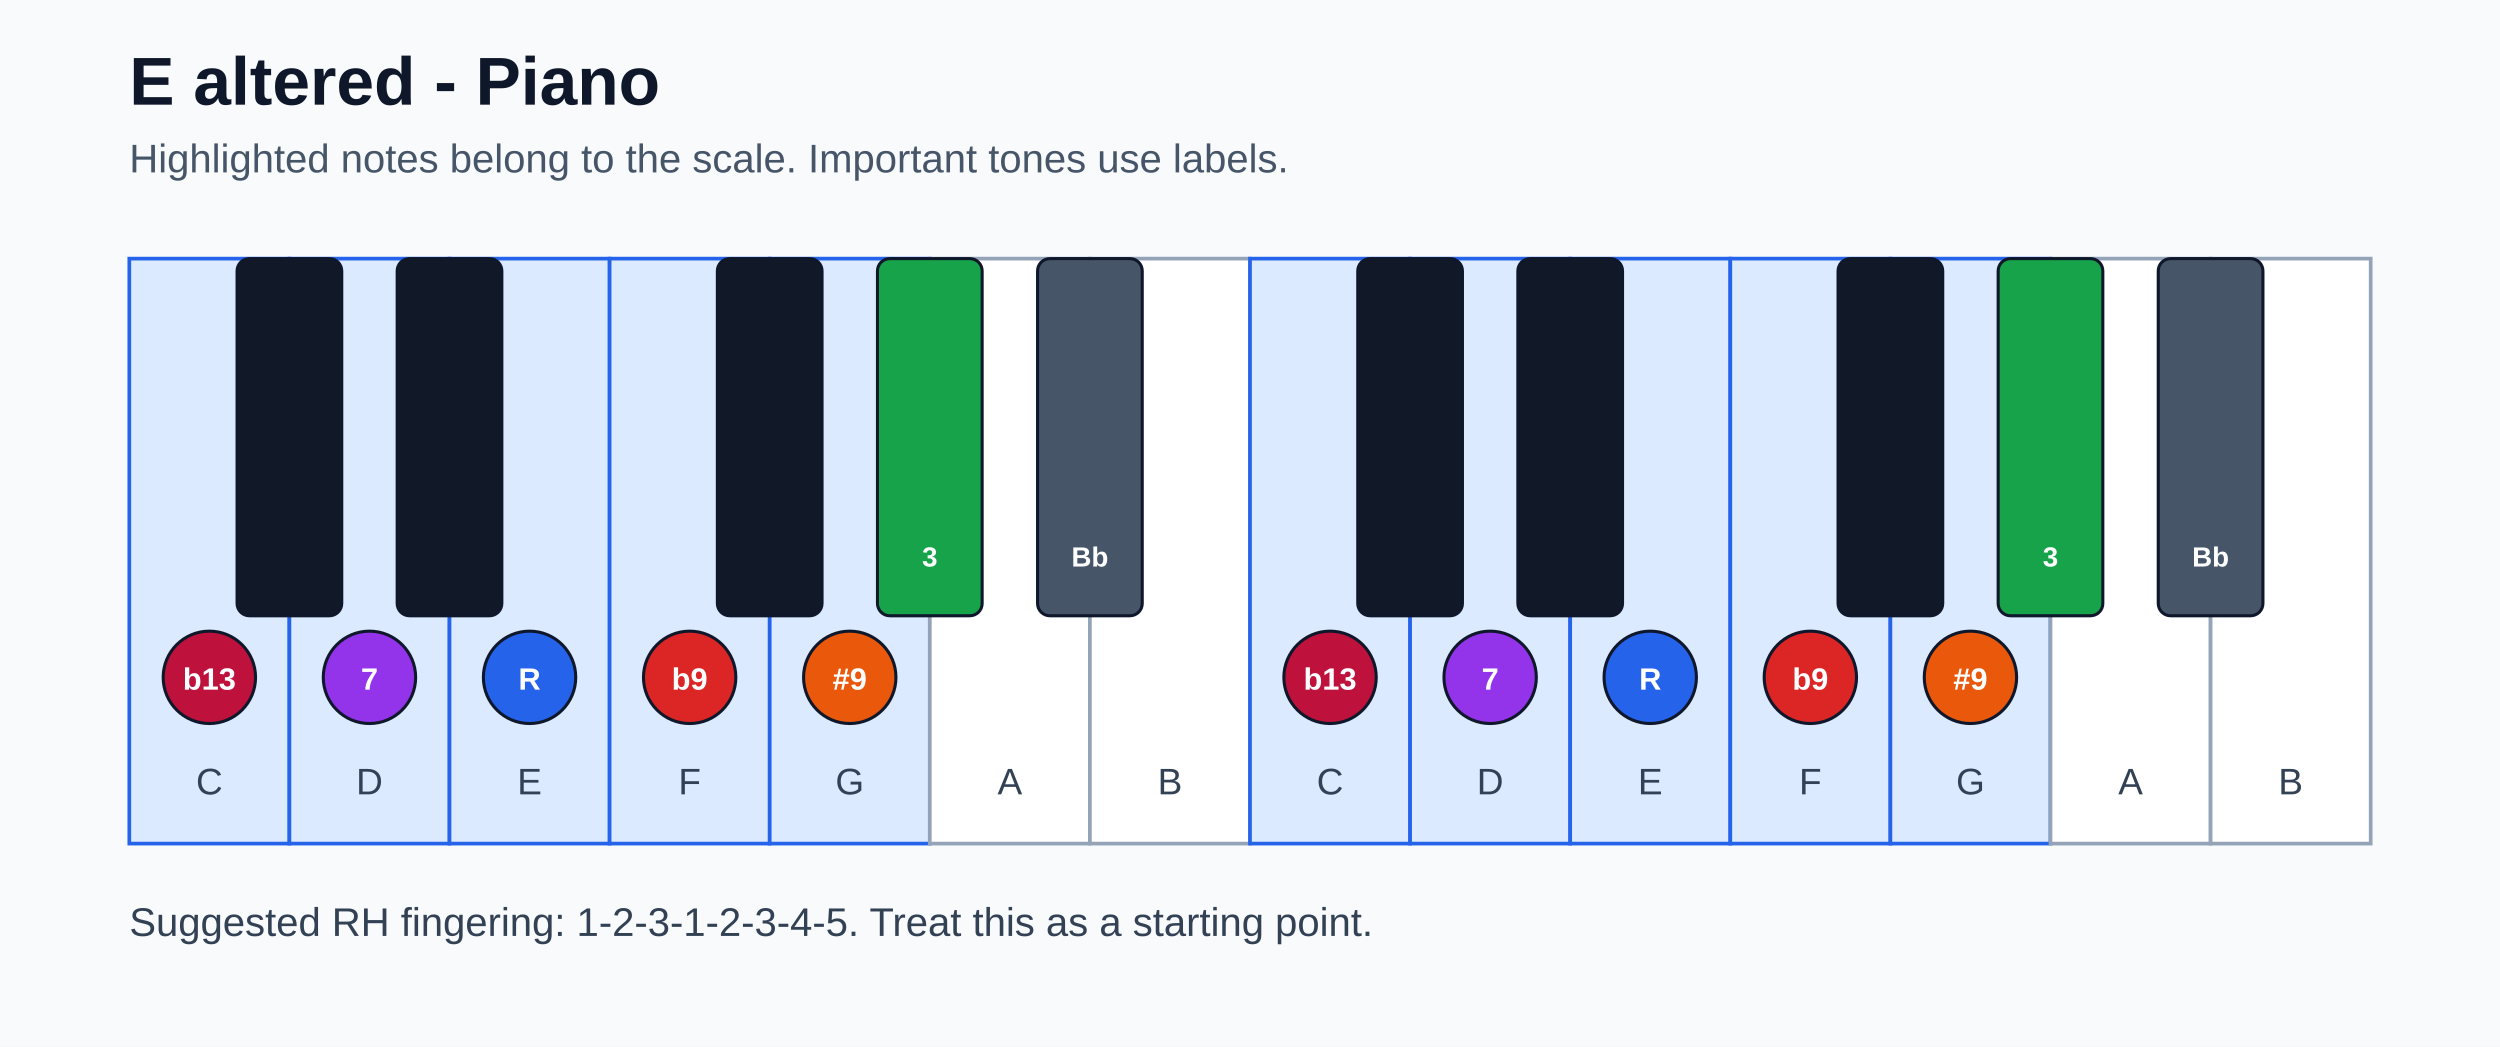
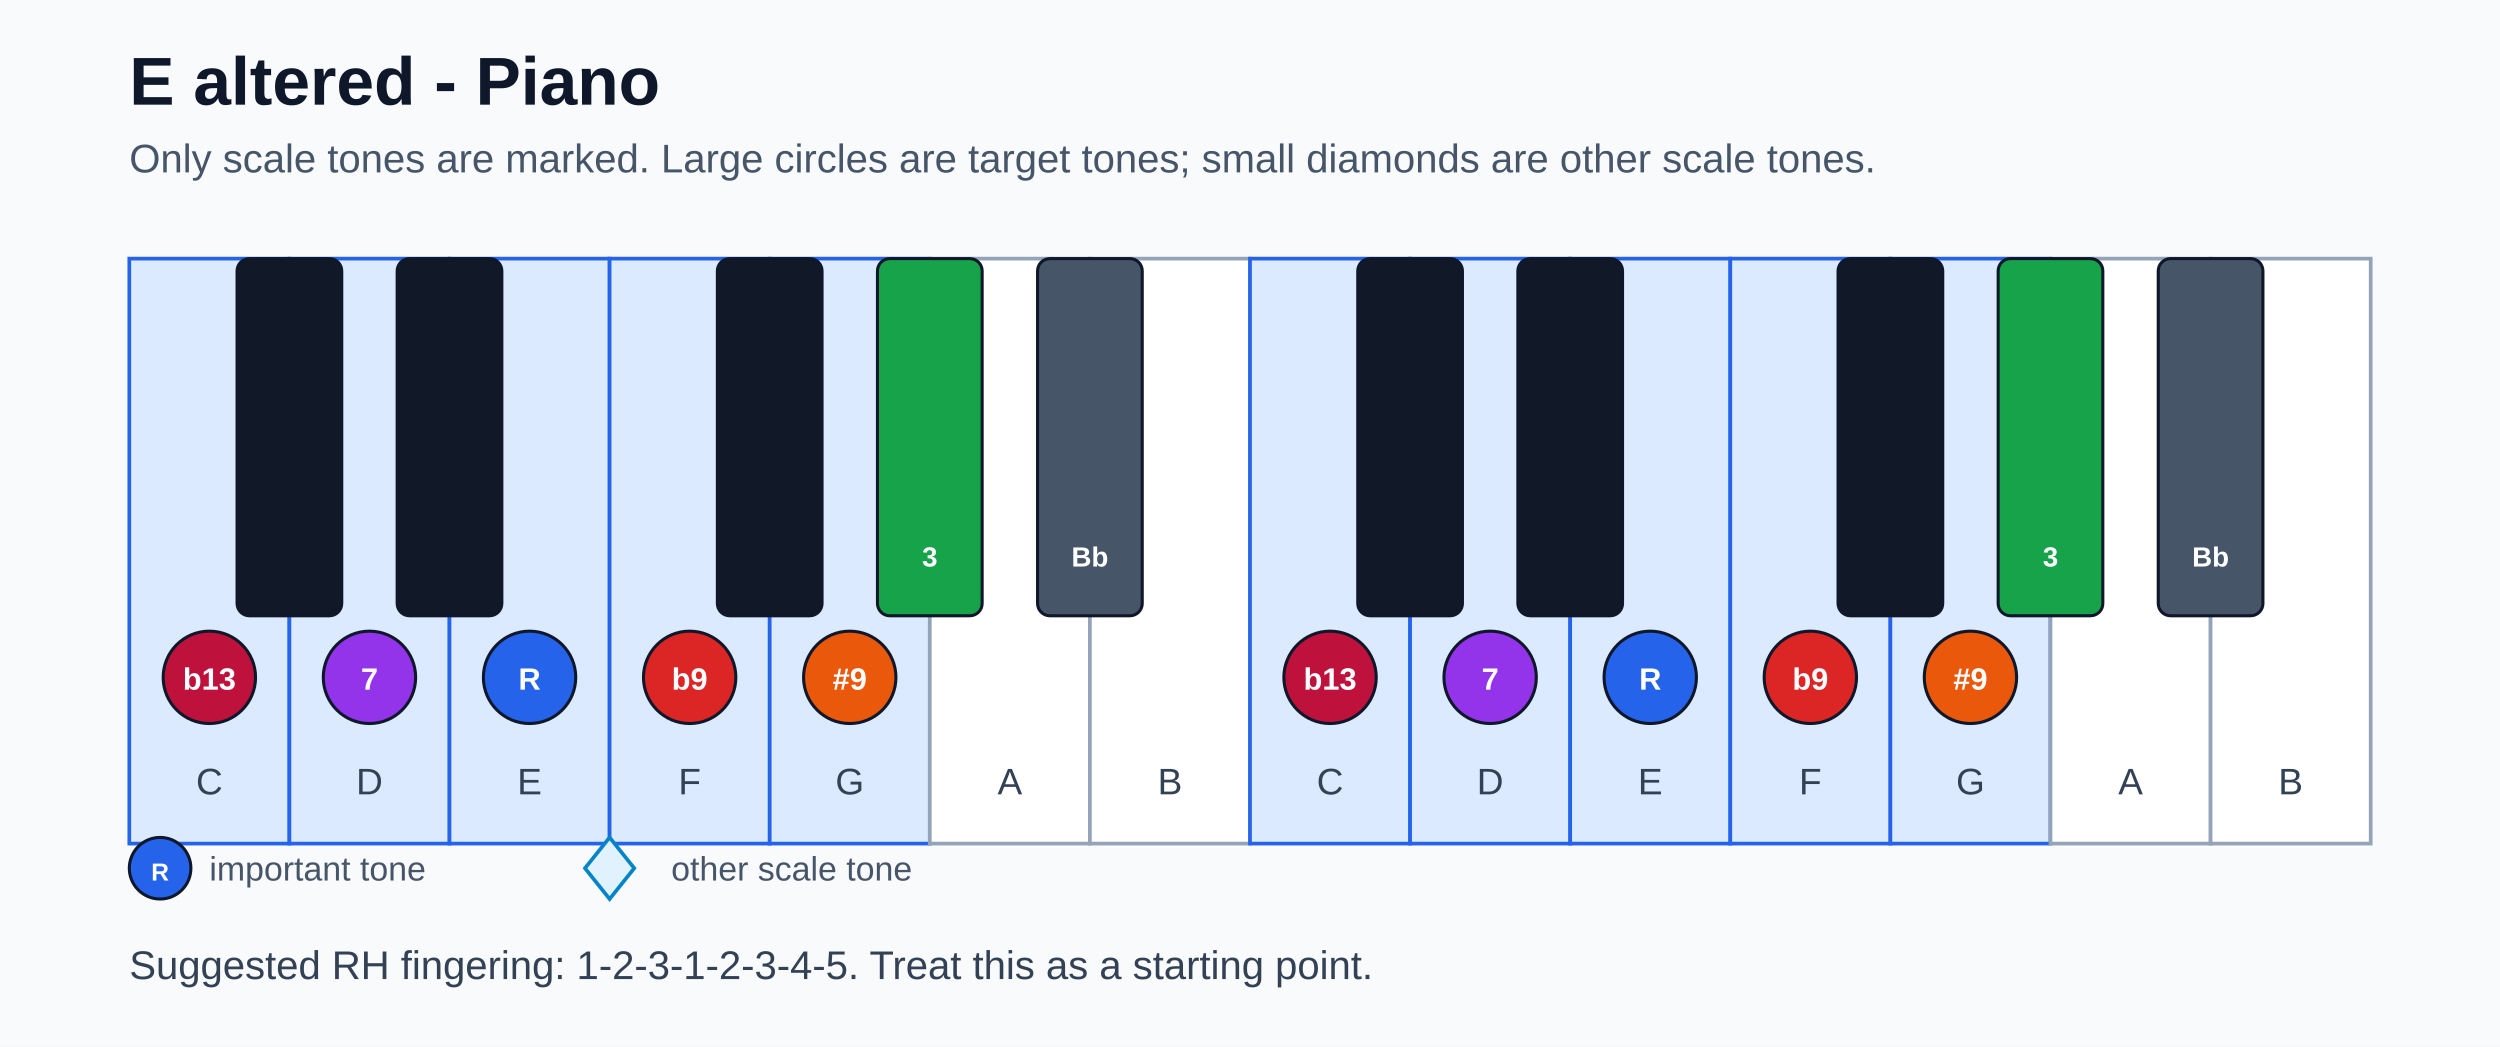
<svg xmlns="http://www.w3.org/2000/svg" width="812" height="340" viewBox="0 0 812 340">
  <rect width="100%" height="100%" fill="#f8fafc" />
  <text x="42" y="34" font-family="Arial, sans-serif" font-size="22" font-weight="700" fill="#0f172a">E altered - Piano</text>
-   <text x="42" y="56" font-family="Arial, sans-serif" font-size="13" fill="#475569">Highlighted notes belong to the scale. Important tones use labels.</text>
+   <text x="42" y="56" font-family="Arial, sans-serif" font-size="13" fill="#475569">Only scale tones are marked. Large circles are target tones; small diamonds are other scale tones.</text>
  <rect x="42" y="84" width="52" height="190" fill="#dbeafe" stroke="#2563eb" stroke-width="1.2" />
  <text x="68.0" y="258" text-anchor="middle" font-family="Arial, sans-serif" font-size="12" fill="#334155">C</text>
  <circle cx="68.0" cy="220" r="15" fill="#be123c" stroke="#0f172a" stroke-width="1" />
  <text x="68.0" y="224" text-anchor="middle" font-family="Arial, sans-serif" font-size="10" font-weight="700" fill="#ffffff">b13</text>
  <rect x="94" y="84" width="52" height="190" fill="#dbeafe" stroke="#2563eb" stroke-width="1.2" />
  <text x="120.0" y="258" text-anchor="middle" font-family="Arial, sans-serif" font-size="12" fill="#334155">D</text>
  <circle cx="120.0" cy="220" r="15" fill="#9333ea" stroke="#0f172a" stroke-width="1" />
  <text x="120.0" y="224" text-anchor="middle" font-family="Arial, sans-serif" font-size="10" font-weight="700" fill="#ffffff">7</text>
  <rect x="146" y="84" width="52" height="190" fill="#dbeafe" stroke="#2563eb" stroke-width="1.2" />
  <text x="172.0" y="258" text-anchor="middle" font-family="Arial, sans-serif" font-size="12" fill="#334155">E</text>
  <circle cx="172.0" cy="220" r="15" fill="#2563eb" stroke="#0f172a" stroke-width="1" />
  <text x="172.0" y="224" text-anchor="middle" font-family="Arial, sans-serif" font-size="10" font-weight="700" fill="#ffffff">R</text>
  <rect x="198" y="84" width="52" height="190" fill="#dbeafe" stroke="#2563eb" stroke-width="1.2" />
  <text x="224.0" y="258" text-anchor="middle" font-family="Arial, sans-serif" font-size="12" fill="#334155">F</text>
  <circle cx="224.0" cy="220" r="15" fill="#dc2626" stroke="#0f172a" stroke-width="1" />
  <text x="224.0" y="224" text-anchor="middle" font-family="Arial, sans-serif" font-size="10" font-weight="700" fill="#ffffff">b9</text>
  <rect x="250" y="84" width="52" height="190" fill="#dbeafe" stroke="#2563eb" stroke-width="1.2" />
  <text x="276.0" y="258" text-anchor="middle" font-family="Arial, sans-serif" font-size="12" fill="#334155">G</text>
  <circle cx="276.0" cy="220" r="15" fill="#ea580c" stroke="#0f172a" stroke-width="1" />
  <text x="276.0" y="224" text-anchor="middle" font-family="Arial, sans-serif" font-size="10" font-weight="700" fill="#ffffff">#9</text>
  <rect x="302" y="84" width="52" height="190" fill="#ffffff" stroke="#94a3b8" stroke-width="1.2" />
  <text x="328.0" y="258" text-anchor="middle" font-family="Arial, sans-serif" font-size="12" fill="#334155">A</text>
  <rect x="354" y="84" width="52" height="190" fill="#ffffff" stroke="#94a3b8" stroke-width="1.2" />
  <text x="380.0" y="258" text-anchor="middle" font-family="Arial, sans-serif" font-size="12" fill="#334155">B</text>
  <rect x="406" y="84" width="52" height="190" fill="#dbeafe" stroke="#2563eb" stroke-width="1.2" />
  <text x="432.0" y="258" text-anchor="middle" font-family="Arial, sans-serif" font-size="12" fill="#334155">C</text>
  <circle cx="432.0" cy="220" r="15" fill="#be123c" stroke="#0f172a" stroke-width="1" />
  <text x="432.0" y="224" text-anchor="middle" font-family="Arial, sans-serif" font-size="10" font-weight="700" fill="#ffffff">b13</text>
  <rect x="458" y="84" width="52" height="190" fill="#dbeafe" stroke="#2563eb" stroke-width="1.2" />
  <text x="484.0" y="258" text-anchor="middle" font-family="Arial, sans-serif" font-size="12" fill="#334155">D</text>
  <circle cx="484.0" cy="220" r="15" fill="#9333ea" stroke="#0f172a" stroke-width="1" />
  <text x="484.0" y="224" text-anchor="middle" font-family="Arial, sans-serif" font-size="10" font-weight="700" fill="#ffffff">7</text>
  <rect x="510" y="84" width="52" height="190" fill="#dbeafe" stroke="#2563eb" stroke-width="1.2" />
  <text x="536.0" y="258" text-anchor="middle" font-family="Arial, sans-serif" font-size="12" fill="#334155">E</text>
  <circle cx="536.0" cy="220" r="15" fill="#2563eb" stroke="#0f172a" stroke-width="1" />
  <text x="536.0" y="224" text-anchor="middle" font-family="Arial, sans-serif" font-size="10" font-weight="700" fill="#ffffff">R</text>
  <rect x="562" y="84" width="52" height="190" fill="#dbeafe" stroke="#2563eb" stroke-width="1.2" />
  <text x="588.0" y="258" text-anchor="middle" font-family="Arial, sans-serif" font-size="12" fill="#334155">F</text>
  <circle cx="588.0" cy="220" r="15" fill="#dc2626" stroke="#0f172a" stroke-width="1" />
  <text x="588.0" y="224" text-anchor="middle" font-family="Arial, sans-serif" font-size="10" font-weight="700" fill="#ffffff">b9</text>
  <rect x="614" y="84" width="52" height="190" fill="#dbeafe" stroke="#2563eb" stroke-width="1.2" />
  <text x="640.0" y="258" text-anchor="middle" font-family="Arial, sans-serif" font-size="12" fill="#334155">G</text>
  <circle cx="640.0" cy="220" r="15" fill="#ea580c" stroke="#0f172a" stroke-width="1" />
  <text x="640.0" y="224" text-anchor="middle" font-family="Arial, sans-serif" font-size="10" font-weight="700" fill="#ffffff">#9</text>
  <rect x="666" y="84" width="52" height="190" fill="#ffffff" stroke="#94a3b8" stroke-width="1.2" />
  <text x="692.0" y="258" text-anchor="middle" font-family="Arial, sans-serif" font-size="12" fill="#334155">A</text>
  <rect x="718" y="84" width="52" height="190" fill="#ffffff" stroke="#94a3b8" stroke-width="1.2" />
  <text x="744.0" y="258" text-anchor="middle" font-family="Arial, sans-serif" font-size="12" fill="#334155">B</text>
  <rect x="77.0" y="84" width="34" height="116" rx="4" fill="#111827" stroke="#0f172a" stroke-width="1" />
  <rect x="129.0" y="84" width="34" height="116" rx="4" fill="#111827" stroke="#0f172a" stroke-width="1" />
  <rect x="233.0" y="84" width="34" height="116" rx="4" fill="#111827" stroke="#0f172a" stroke-width="1" />
  <rect x="285.0" y="84" width="34" height="116" rx="4" fill="#16a34a" stroke="#0f172a" stroke-width="1" />
  <text x="302.0" y="184" text-anchor="middle" font-family="Arial, sans-serif" font-size="9" font-weight="700" fill="#ffffff">3</text>
  <rect x="337.0" y="84" width="34" height="116" rx="4" fill="#475569" stroke="#0f172a" stroke-width="1" />
  <text x="354.0" y="184" text-anchor="middle" font-family="Arial, sans-serif" font-size="9" font-weight="700" fill="#ffffff">Bb</text>
  <rect x="441.0" y="84" width="34" height="116" rx="4" fill="#111827" stroke="#0f172a" stroke-width="1" />
  <rect x="493.0" y="84" width="34" height="116" rx="4" fill="#111827" stroke="#0f172a" stroke-width="1" />
  <rect x="597.0" y="84" width="34" height="116" rx="4" fill="#111827" stroke="#0f172a" stroke-width="1" />
  <rect x="649.0" y="84" width="34" height="116" rx="4" fill="#16a34a" stroke="#0f172a" stroke-width="1" />
  <text x="666.0" y="184" text-anchor="middle" font-family="Arial, sans-serif" font-size="9" font-weight="700" fill="#ffffff">3</text>
  <rect x="701.0" y="84" width="34" height="116" rx="4" fill="#475569" stroke="#0f172a" stroke-width="1" />
  <text x="718.0" y="184" text-anchor="middle" font-family="Arial, sans-serif" font-size="9" font-weight="700" fill="#ffffff">Bb</text>
-   <text x="42" y="304" font-family="Arial, sans-serif" font-size="13" fill="#334155">Suggested RH fingering: 1-2-3-1-2-3-4-5. Treat this as a starting point.</text>
+   <circle cx="52" cy="282" r="10" fill="#2563eb" stroke="#0f172a" stroke-width="1" />
+   <text x="52" y="286" text-anchor="middle" font-family="Arial, sans-serif" font-size="8" font-weight="700" fill="#ffffff">R</text>
+   <text x="68" y="286" font-family="Arial, sans-serif" font-size="11" fill="#475569">important tone</text>
+   <polygon points="198,272 206,282 198,292 190,282" fill="#e0f2fe" stroke="#0284c7" stroke-width="1.2" />
+   <text x="218" y="286" font-family="Arial, sans-serif" font-size="11" fill="#475569">other scale tone</text>
+   <text x="42" y="318" font-family="Arial, sans-serif" font-size="13" fill="#334155">Suggested RH fingering: 1-2-3-1-2-3-4-5. Treat this as a starting point.</text>
</svg>
